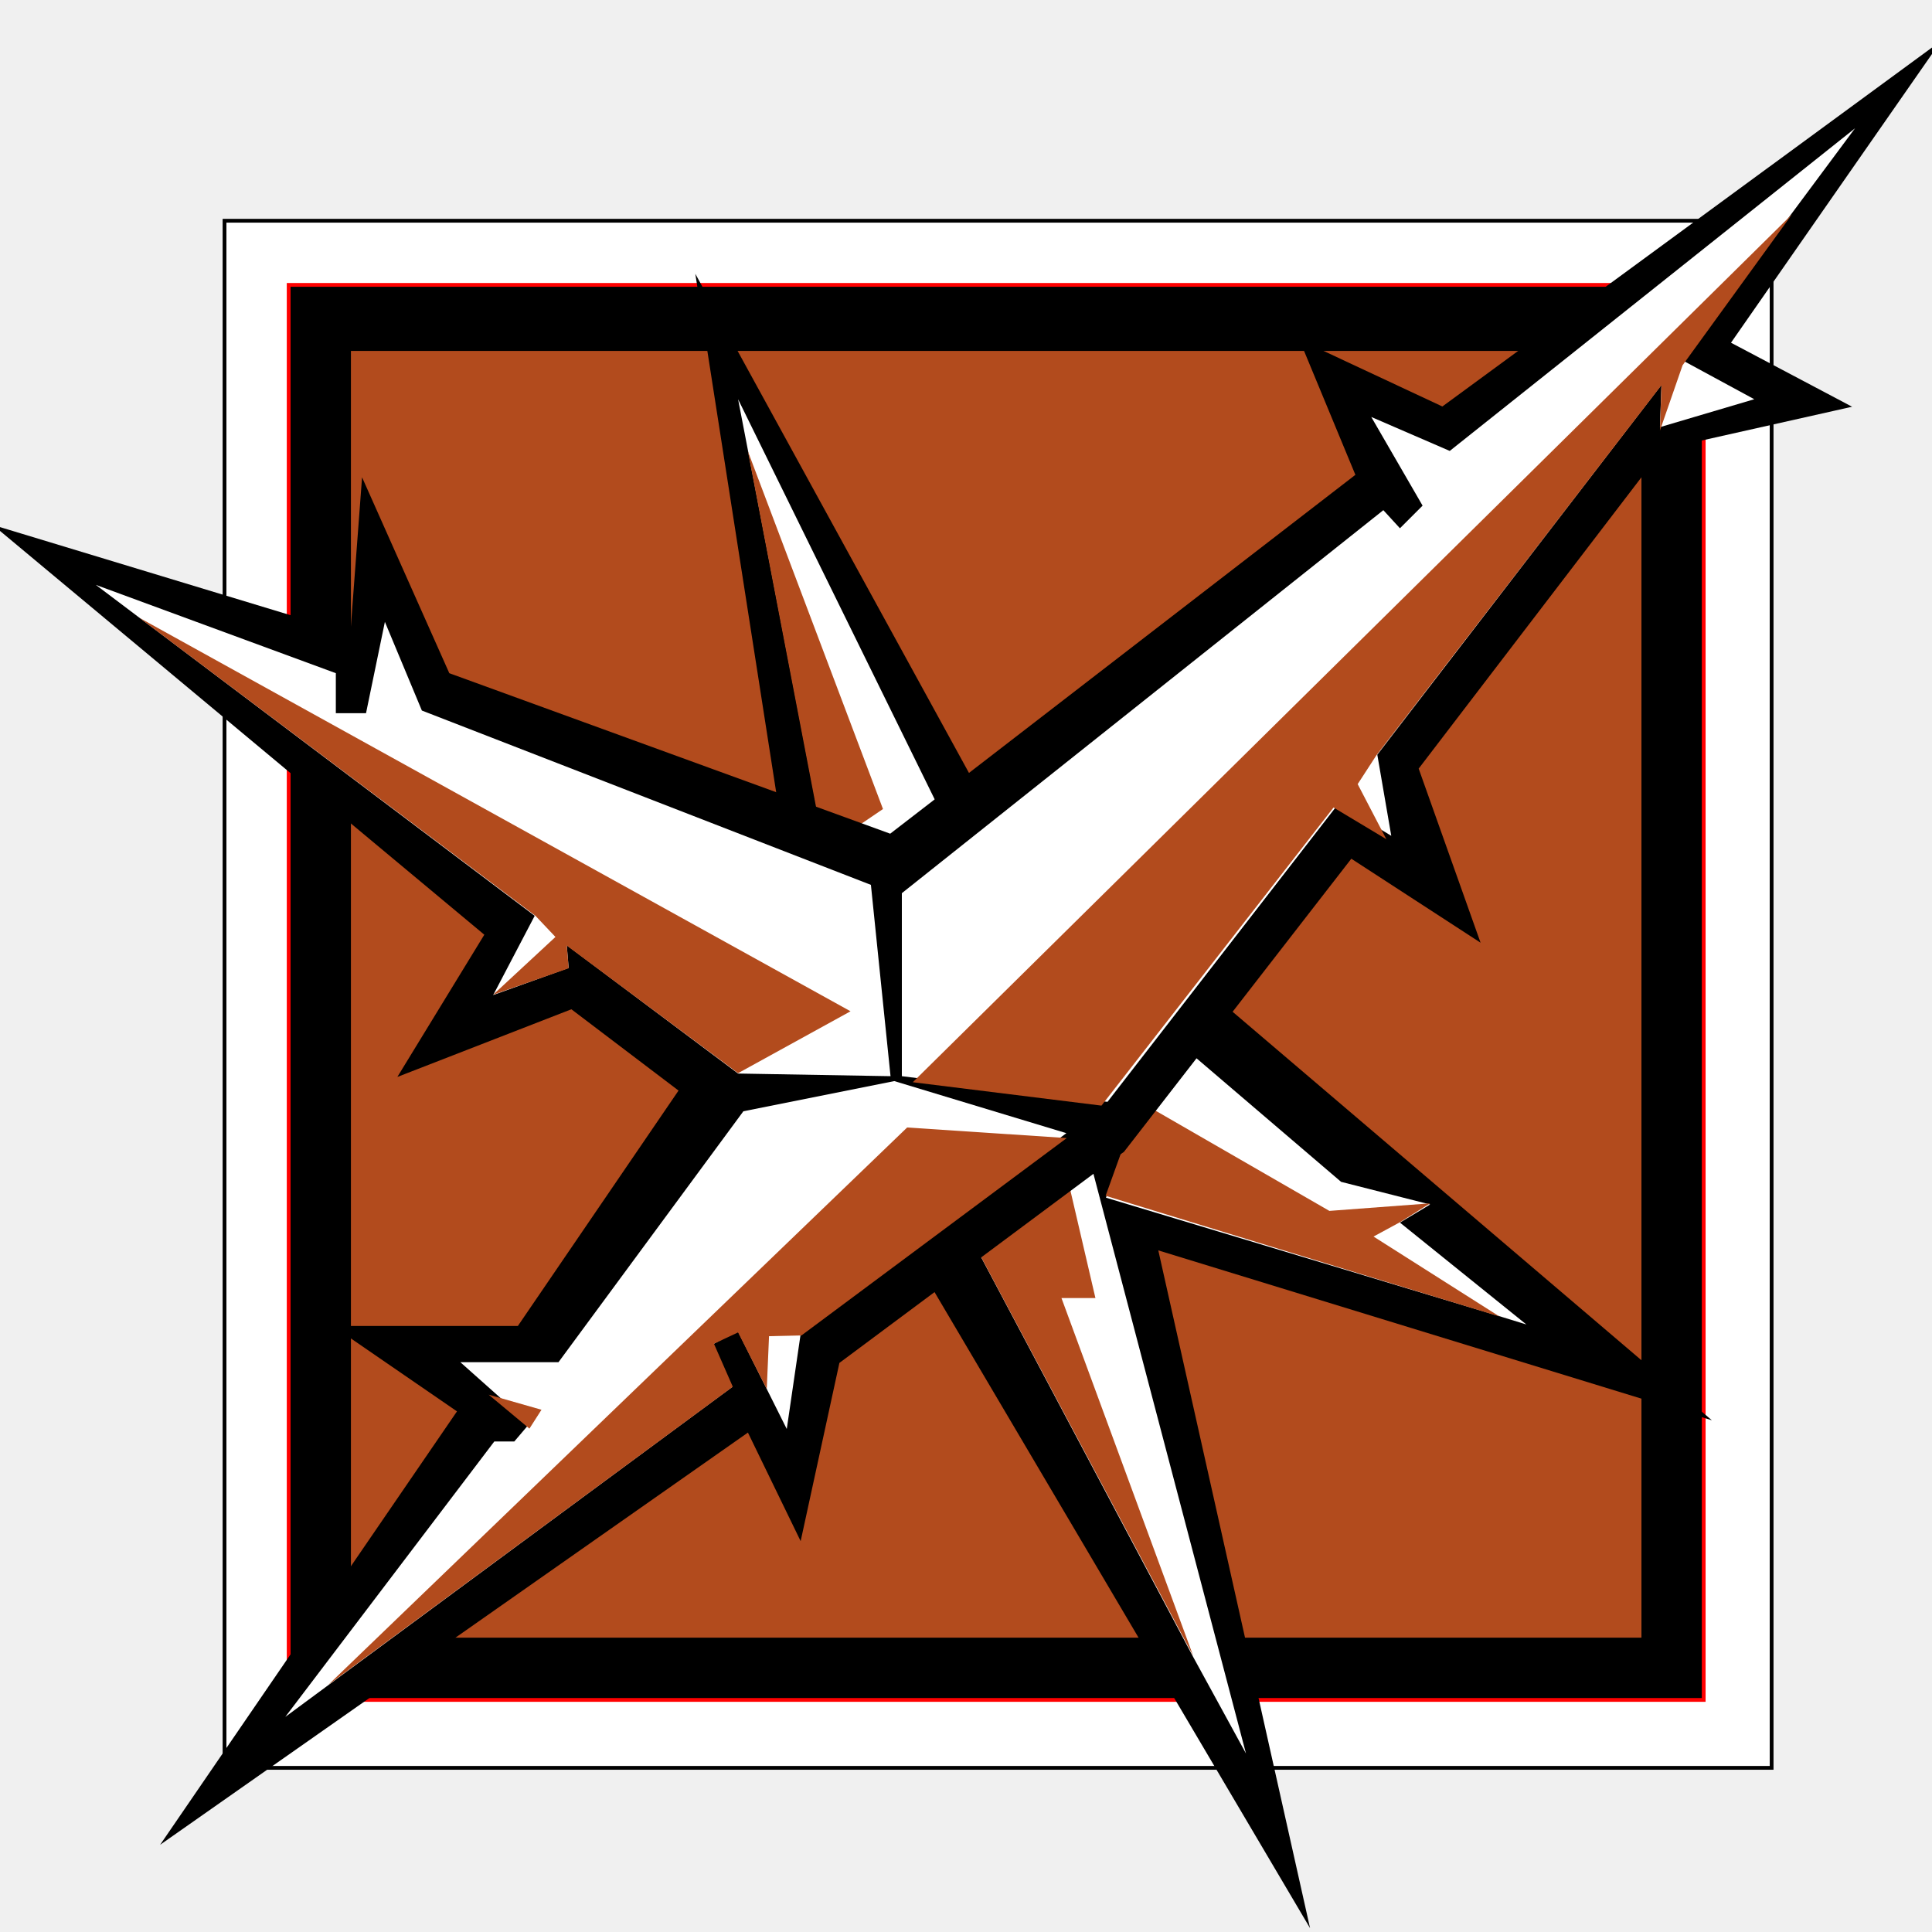
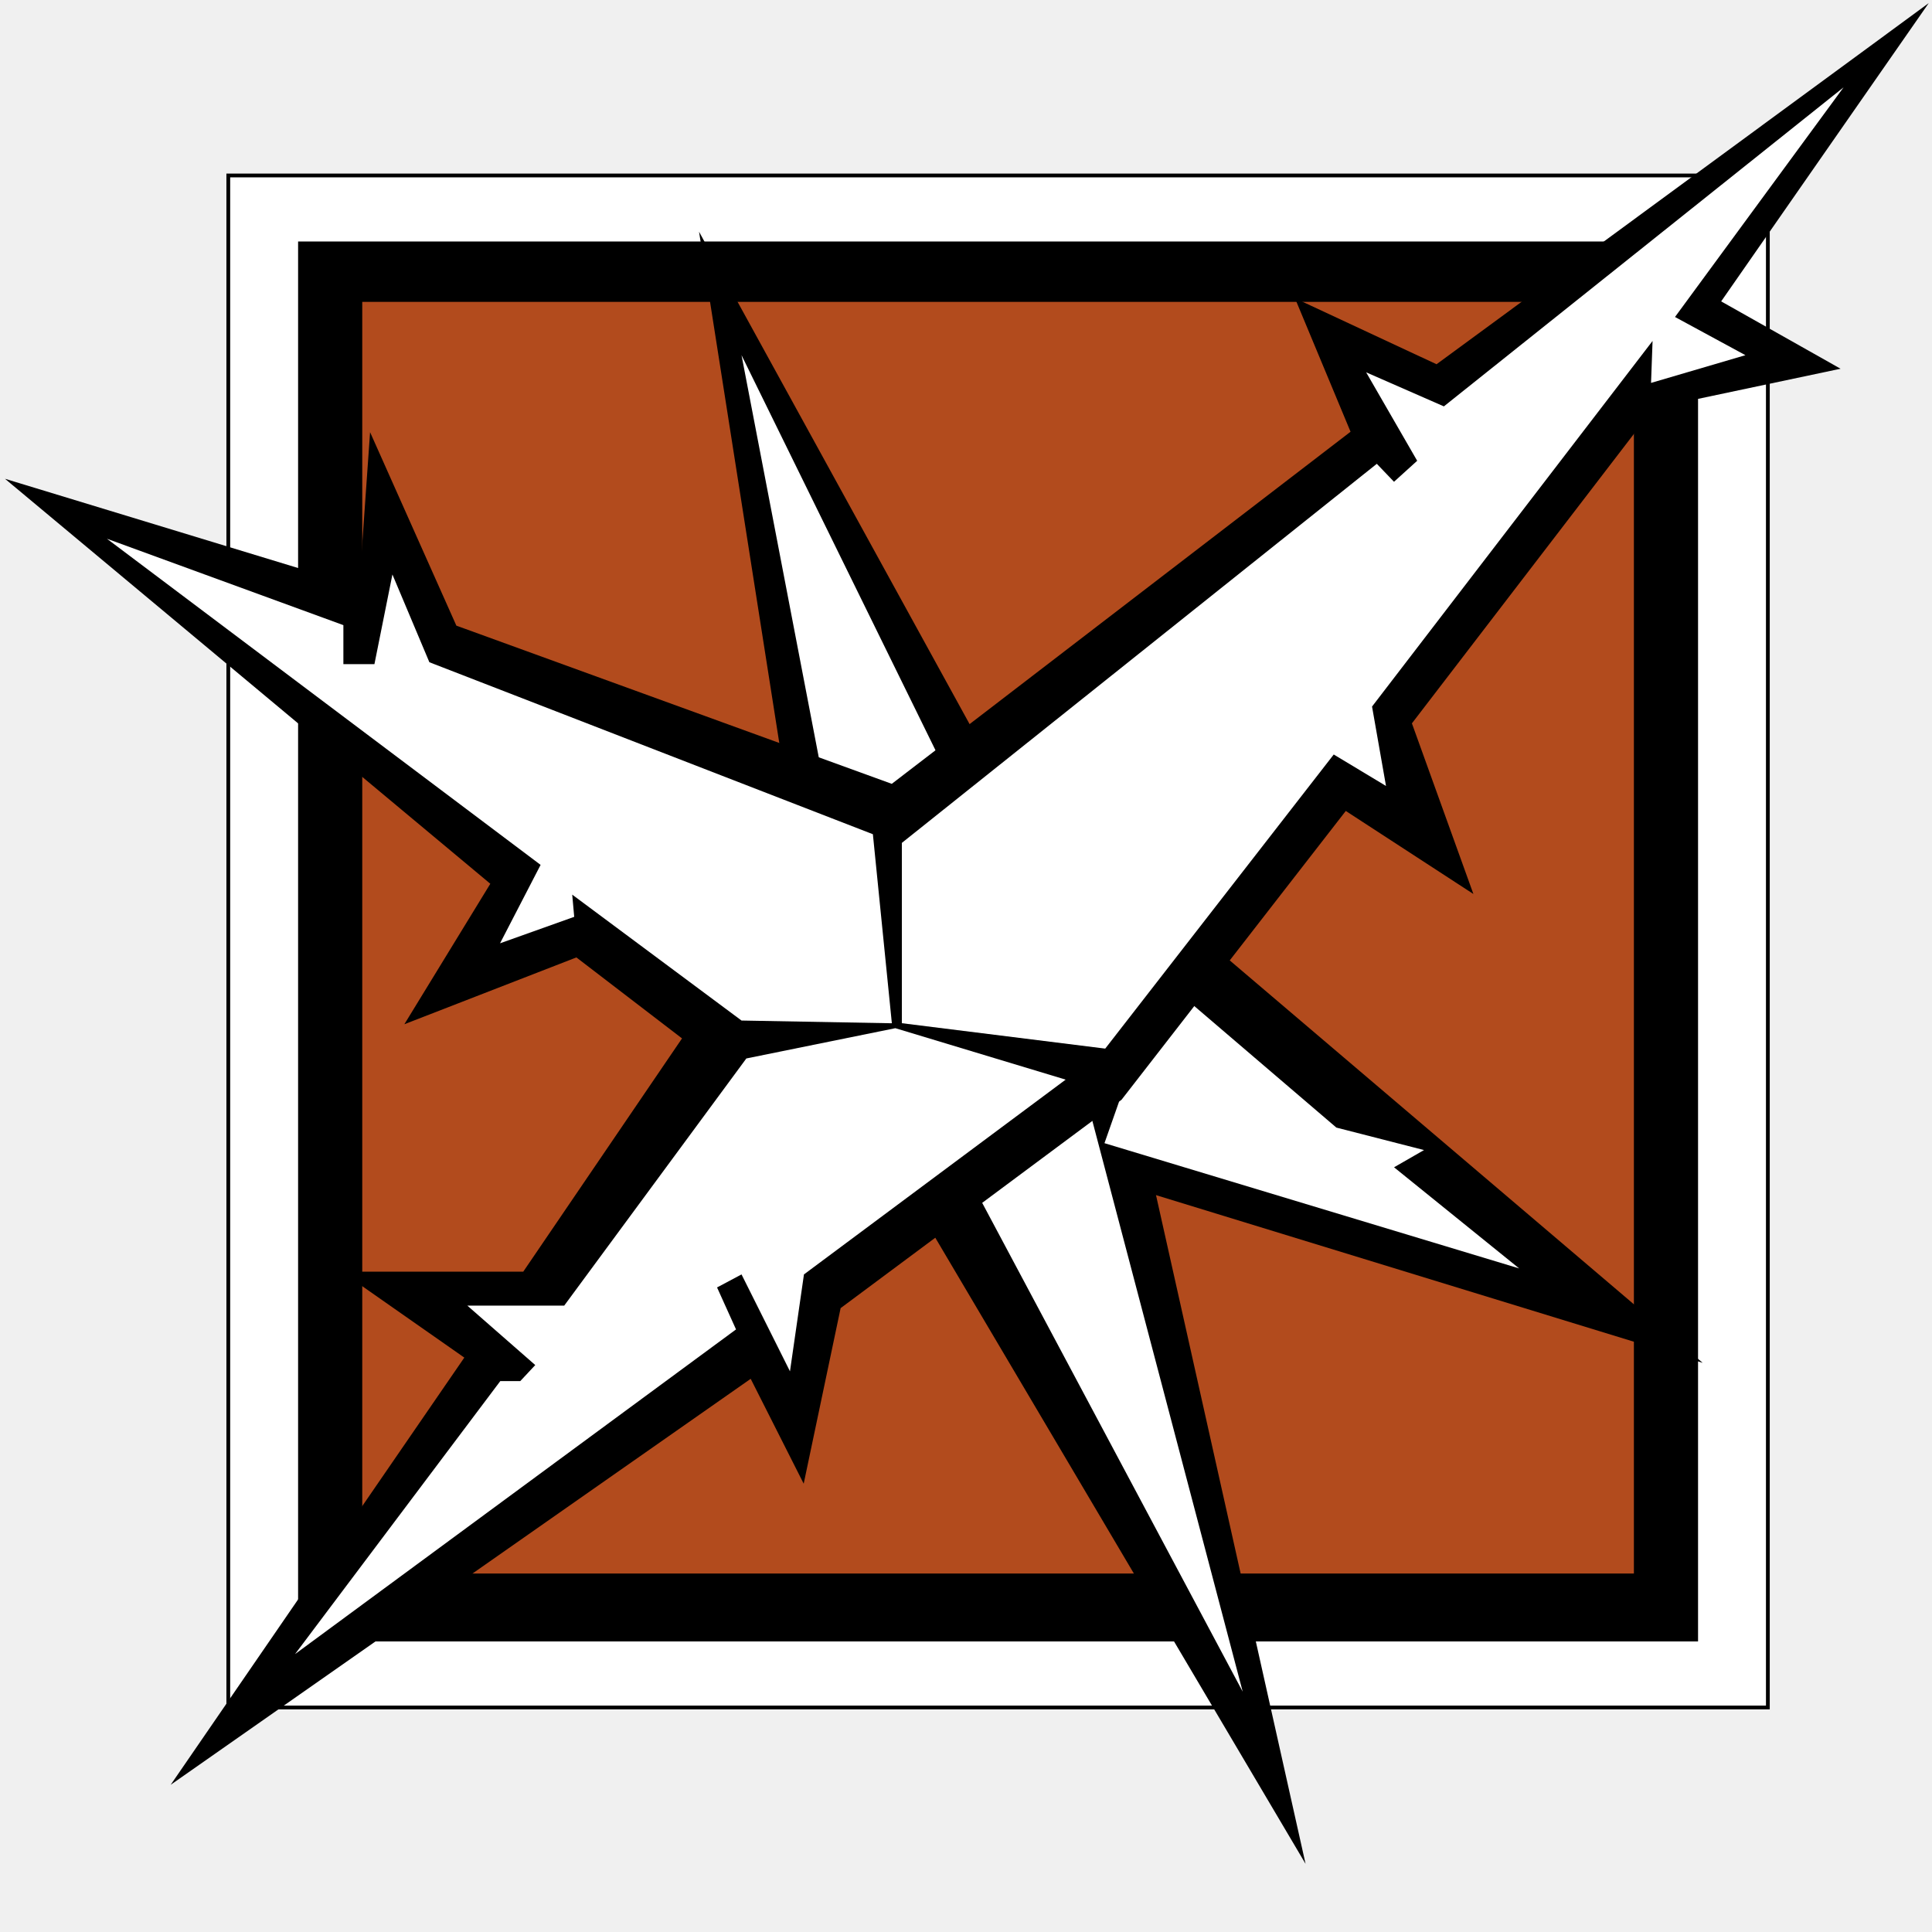
- <svg xmlns="http://www.w3.org/2000/svg" viewBox="0 0 512 512">
-   <path fill="#FFF" stroke="#000" stroke-miterlimit="10" d="M59.5 58.5h410v410h-410z" />
-   <path stroke="#F00" stroke-miterlimit="10" d="M76.5 75.5h375v375h-375z" />
-   <path fill="#B24B1D" d="M93 93h342v341H93z" />
-   <path stroke="#000" stroke-miterlimit="10" d="M210 234.3l-24.8-159 78.4 143zM314 258l137.5 117.2-161.3-49.5z" />
-   <path stroke="#000" stroke-miterlimit="10" d="M346 508l-53-236.7-59 47z" />
-   <path fill="#FFF" d="M195.6 105.8l24.2 125.6 32.7-9.8" />
-   <path fill="#B24B1D" d="M234 214.4L218.4 225l-20.2-105.4" />
-   <path fill="#FFF" d="M404.5 351L371 324l8-4.8-23.6-6-46.8-40-15.5 44.2L398 349" />
-   <path fill="#B24B1D" d="M364 327.7l7-3.8 8-5-26.7 2-50.3-29-9 25 104.4 32" />
-   <path fill="#FFF" d="M330.2 464.7l-48.5-184.3-35 27.7 69.5 131" />
-   <path fill="#B24B1D" d="M281.3 344h9l-13.8-59.3-29.7 23.6 69.4 130.5" />
-   <path stroke="#000" stroke-miterlimit="10" d="M236 221.5l-117.3-42.7-22.4-50.3-3 40-93-28.2L129 247.6l-22.5 36.8 45-17.5 29 22-43 63H89.8l32 22-77.4 113 154-108 13.6 28 10-46 71.2-53 4.3-3 60.5-78 33.4 21.7-16-45 65-85 49-11L458 91l54.3-78-130 95.3-37-17.3 14.5 35z" />
-   <path fill="#FFF" d="M491.6 34l-107.4 85.5-20.8-9L377 134l-6 6-4.4-4.8L239 236.7v48.5l54.5 6.8 61.2-79 14 8.5L365 200l75.3-98-.4 11.2 25-7.4-19-10.3" />
-   <path fill="#B24B1D" d="M359.8 207.8l5-7.7 75.5-98-.4 12 6-17.3 29-40-233 230 50 6.2 61.5-79 14 8.4" />
-   <path fill="#FFF" d="M25.4 155L89 178.4V189h8l5-24.2 9.8 23.5 119 46.2 5.2 50.7-40.4-.7-45.4-34 .5 6-20 7.2 11-21" />
-   <path fill="#B24B1D" d="M225.4 268l-29.8 16.4-45.4-33.8.5 6-20 7 16.5-15.3-5.3-5.6-105-79" />
-   <path fill="#FFF" d="M237 286.5l-40 8-49 66.5h-26l18.3 16.3-4 4.7H131l-55.4 73L194 367.6l-5-11.4 6.5-3.5 13 26 3.8-26 70.3-52.4" />
-   <path fill="#B24B1D" d="M240.4 298.8L87 446.5l107.2-79-5-11.4 6.4-3 7.6 15 .6-14 8.6-.2 70.3-52.3m-142.4 77l3.2-5-14-4" />
+ <svg xmlns="http://www.w3.org/2000/svg" version="1.1" id="Layer_2" x="0px" y="0px" width="512px" height="512px" viewBox="0 0 512 512" enable-background="new 0 0 512 512" xml:space="preserve">
+   <g>
+     <rect x="60.5" y="46.5" fill="#FFFFFF" stroke="#000000" stroke-miterlimit="10" width="408" height="406" />
+     <rect x="79.5" y="64.5" stroke="#000000" stroke-miterlimit="10" width="370" height="370" />
+     <rect x="96" y="80" fill="#B24B1D" width="337" height="337" />
+     <polygon stroke="#000000" stroke-miterlimit="10" points="210.807,220.995 186.189,64.149 263.618,205.066  " />
+     <polygon stroke="#000000" stroke-miterlimit="10" points="313.253,244.421 449.053,359.97 289.825,311.13  " />
+     <polygon stroke="#000000" stroke-miterlimit="10" points="344.812,490.966 292.604,257.525 234.234,303.982  " />
+     <polygon fill="#FFFFFF" points="196.512,94.128 220.328,218.123 252.608,208.387  " />
+     <polygon fill="#FFFFFF" points="402.594,336.146 369.439,309.343 377.379,304.778 354.15,298.821 308.009,259.354 292.696,302.953    395.568,334.023  " />
+     <polygon fill="#FFFFFF" points="329.334,448.319 281.421,266.427 246.996,293.824 315.503,422.368  " />
+     <polygon stroke="#000000" stroke-miterlimit="10" points="236.418,208.288 120.571,166.198 98.434,116.563 95.655,156.125    3.534,128.078 130.591,234.098 108.358,270.431 152.832,253.157 181.423,275.077 138.937,337.5 92.082,337.5 123.742,359.654    47.212,470.994 199.127,364.656 212.792,391.696 222.322,346.38 292.696,294.045 296.857,291.098 356.534,214.241 389.491,235.686    373.608,191.61 437.934,107.745 486.377,97.503 455.405,80.033 509.01,3 380.755,97.107 344.133,80.033 358.519,114.578  " />
+     <polygon fill="#FFFFFF" points="488.562,23.151 382.642,107.695 362.044,98.67 375.568,122.11 369.426,127.675 364.867,122.914    239,223.377 239,271.158 292.896,277.892 353.456,199.949 367.305,208.288 363.606,187.243 437.947,90.356 437.543,101.475    462.556,94.128 443.891,84.003  " />
+     <polygon fill="#FFFFFF" points="28.34,142.771 91,165.668 91,176 99.229,176 103.994,152.238 113.788,175.498 231.323,221.078    236.352,271.176 196.512,270.452 151.643,237.086 152.172,242.971 132.517,249.984 143.265,229.203  " />
+     <polygon fill="#FFFFFF" points="237.279,272.482 197.787,280.504 149.525,346 123.847,346 141.848,361.756 137.878,366    132.583,366 78.184,438.361 195.056,352.31 190.027,341.183 196.512,337.736 209.351,363.411 213.057,337.733 282.413,286.113  " />
+   </g>
</svg>
